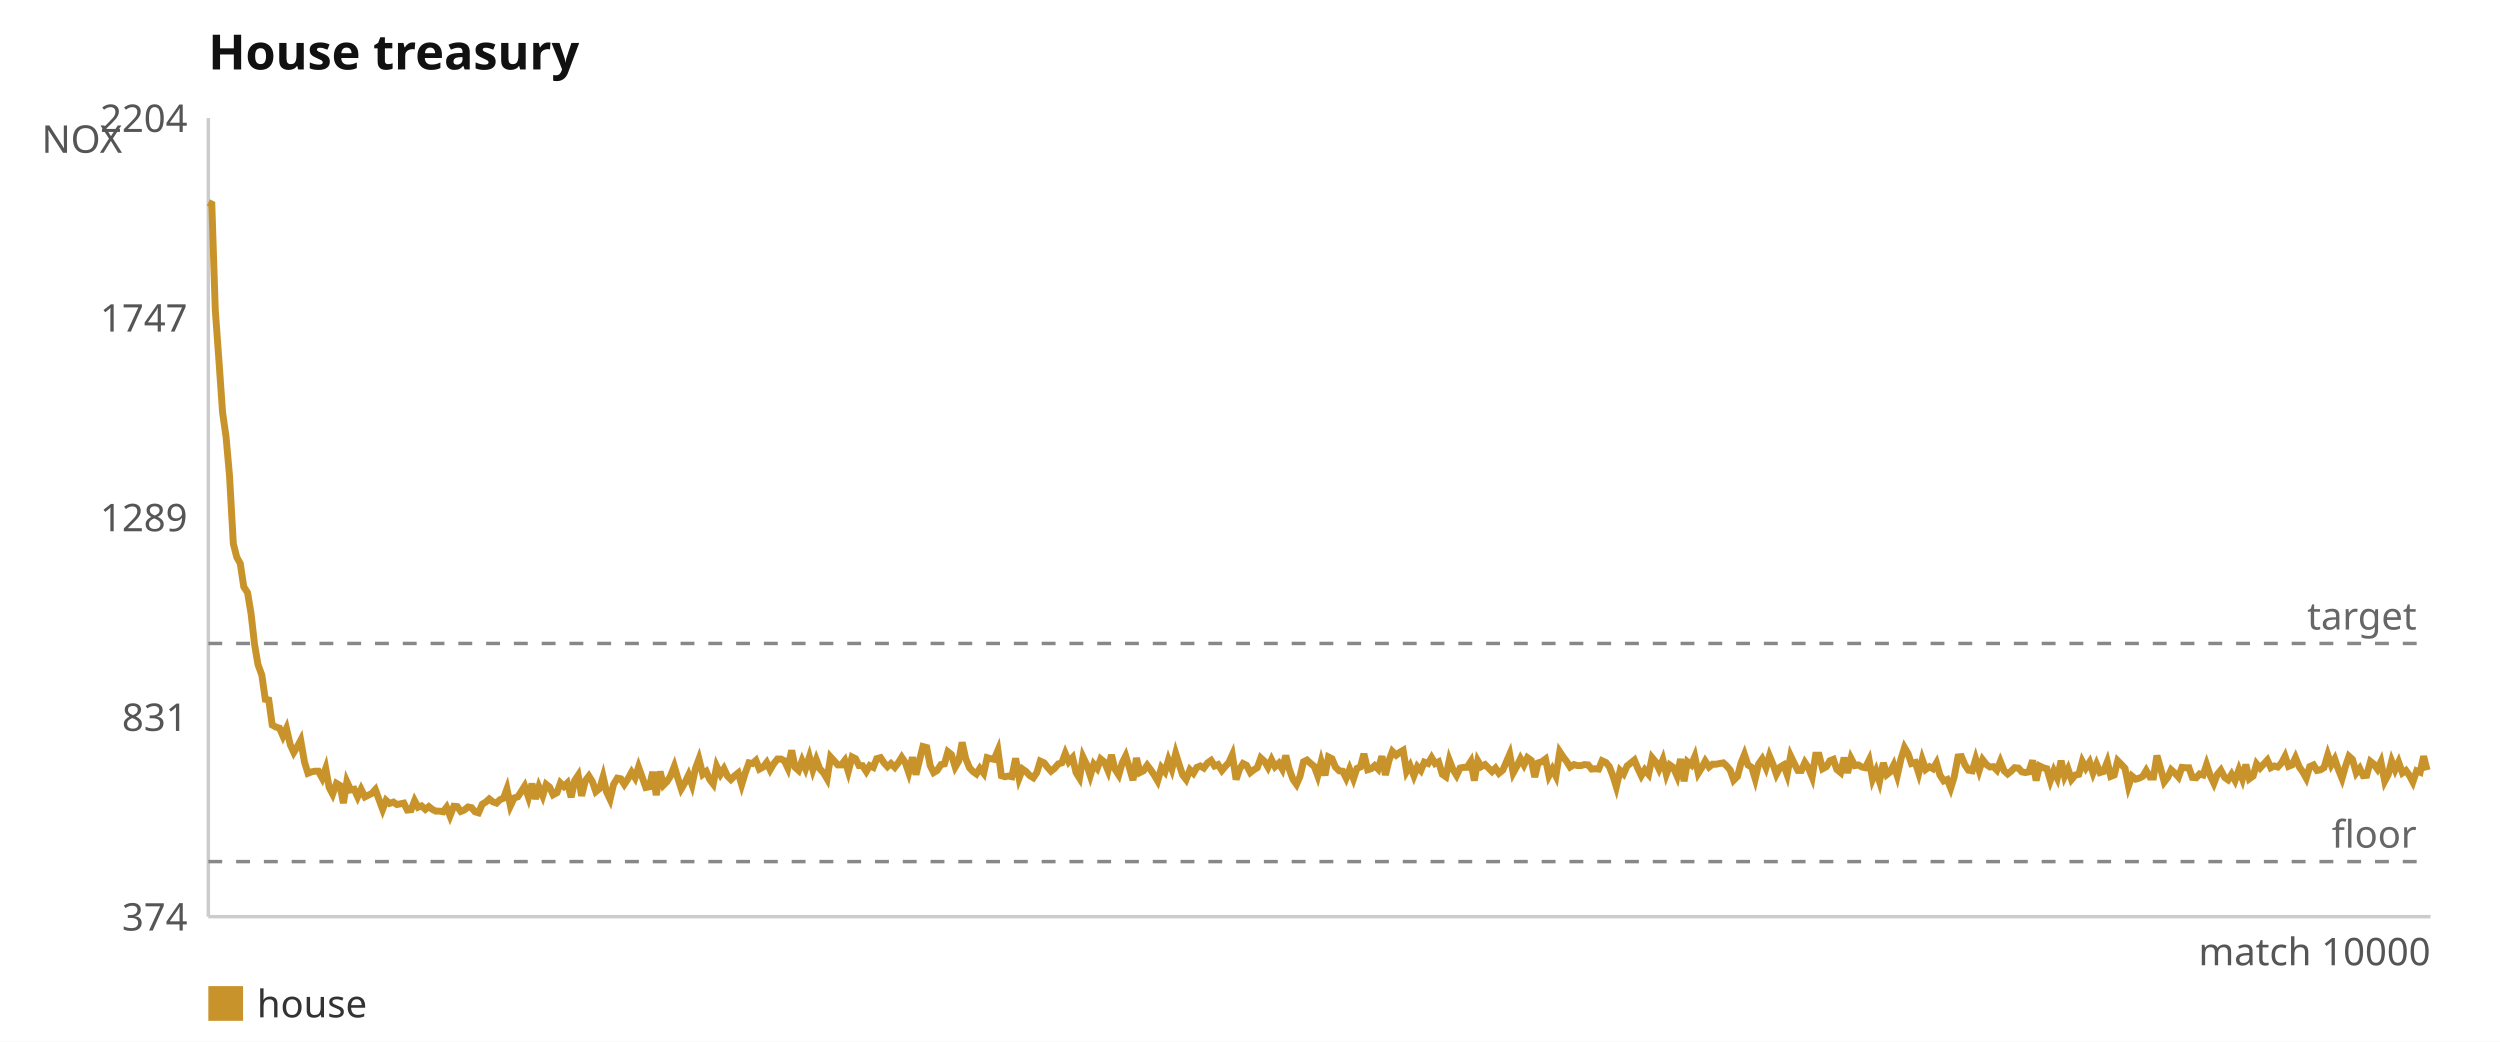
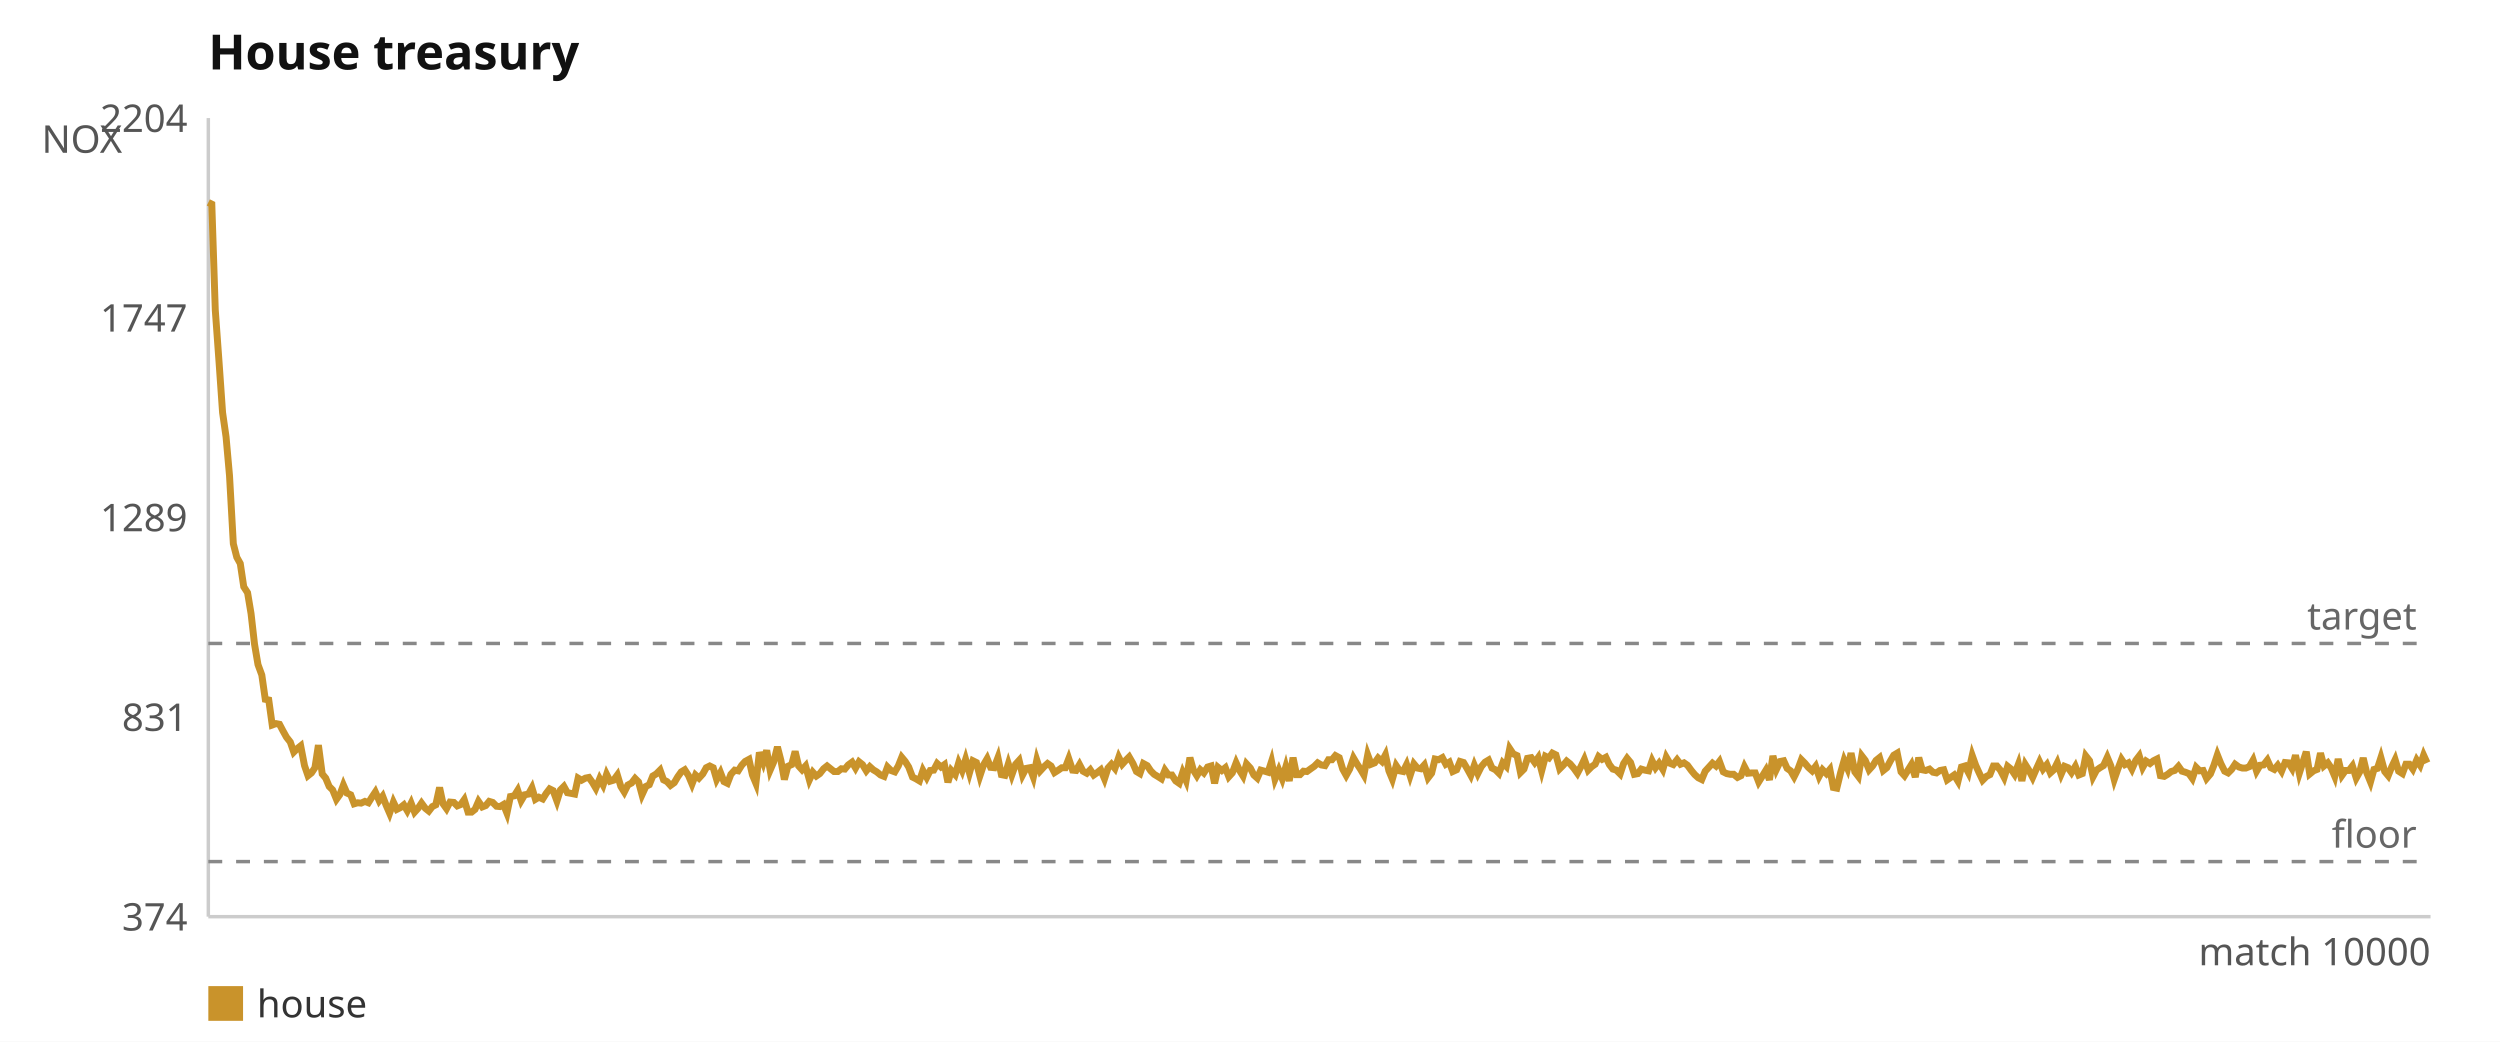
<svg xmlns="http://www.w3.org/2000/svg" viewBox="0 0 720 300" width="720" height="300" font-family="system-ui,sans-serif">
  <rect width="100%" height="100%" fill="#fff" />
  <text x="60" y="20" font-size="14" font-weight="600" fill="#111">House treasury</text>
  <text x="12" y="44" font-size="11" fill="#555">NOX</text>
  <line x1="60" x2="60" y1="34" y2="264" stroke="#ccc" />
  <line x1="60" x2="700" y1="264" y2="264" stroke="#ccc" />
  <text x="54" y="268" text-anchor="end" font-size="11" fill="#555">374</text>
  <text x="54" y="210.5" text-anchor="end" font-size="11" fill="#555">831</text>
  <text x="54" y="153" text-anchor="end" font-size="11" fill="#555">1289</text>
  <text x="54" y="95.5" text-anchor="end" font-size="11" fill="#555">1747</text>
  <text x="54" y="38" text-anchor="end" font-size="11" fill="#555">2204</text>
  <line x1="60" x2="700" y1="185.314" y2="185.314" stroke="#888" stroke-dasharray="4 4" />
  <text x="696" y="181.314" text-anchor="end" font-size="11" fill="#666">target</text>
  <line x1="60" x2="700" y1="248.138" y2="248.138" stroke="#888" stroke-dasharray="4 4" />
  <text x="696" y="244.138" text-anchor="end" font-size="11" fill="#666">floor</text>
-   <polyline fill="none" stroke="#c9932b" stroke-width="2" points="60.0,58.3 61.0,58.8 62.0,89.3 63.1,104.5 64.1,118.8 65.1,125.8 66.1,137.0 67.2,156.6 68.2,160.5 69.2,162.3 70.2,169.0 71.3,170.7 72.3,176.7 73.3,185.5 74.3,191.4 75.4,194.4 76.4,201.4 77.4,201.6 78.4,208.8 79.5,209.4 80.5,209.7 81.5,212.0 82.5,209.8 83.6,214.5 84.6,216.7 85.6,215.1 86.6,213.2 87.7,219.5 88.7,222.7 89.7,222.3 90.7,222.1 91.7,222.1 92.8,224.1 93.8,221.3 94.8,226.8 95.8,228.7 96.9,225.6 97.9,226.2 98.9,231.3 99.9,225.1 101.0,227.5 102.0,227.3 103.0,229.5 104.0,227.3 105.1,229.5 106.1,229.0 107.1,228.5 108.1,227.4 109.2,230.4 110.2,233.1 111.2,230.5 112.2,231.4 113.3,231.0 114.3,231.7 115.3,231.5 116.3,231.3 117.3,233.3 118.4,233.2 119.4,230.6 120.4,232.5 121.4,232.1 122.5,233.1 123.5,232.3 124.5,233.1 125.5,233.6 126.6,233.6 127.6,233.8 128.6,232.5 129.6,235.0 130.7,232.2 131.7,232.3 132.7,233.7 133.7,233.3 134.8,232.4 135.8,232.6 136.8,233.8 137.8,234.1 138.9,231.6 139.9,231.0 140.9,230.1 141.9,230.9 143.0,231.3 144.0,230.3 145.0,229.9 146.0,227.2 147.0,232.1 148.1,229.8 149.1,229.5 150.1,228.0 151.1,226.4 152.2,229.6 153.2,225.7 154.2,230.1 155.2,226.6 156.3,229.2 157.3,225.9 158.3,226.7 159.3,228.9 160.4,228.3 161.4,225.5 162.4,226.5 163.4,225.5 164.5,229.6 165.5,224.8 166.5,223.3 167.5,229.2 168.6,224.8 169.6,223.5 170.6,225.1 171.6,228.0 172.7,227.1 173.7,223.7 174.7,228.1 175.7,230.2 176.7,225.9 177.8,224.1 178.8,224.3 179.8,225.9 180.8,224.4 181.9,222.4 182.9,224.0 183.9,220.9 184.9,223.7 186.0,226.8 187.0,226.6 188.0,222.3 189.0,229.0 190.1,222.2 191.1,226.1 192.1,225.1 193.1,223.5 194.2,220.7 195.2,224.1 196.2,227.2 197.2,225.5 198.3,223.2 199.3,226.0 200.3,221.3 201.3,218.6 202.4,223.0 203.4,222.2 204.4,224.5 205.4,225.8 206.4,220.7 207.5,223.0 208.5,221.4 209.5,223.5 210.5,224.5 211.6,223.4 212.6,222.6 213.6,226.0 214.6,222.7 215.7,219.7 216.7,219.9 217.7,219.0 218.7,221.5 219.8,220.9 220.8,219.6 221.8,221.7 222.8,220.0 223.9,218.6 224.9,218.6 225.9,219.1 226.9,221.2 228.0,216.1 229.0,221.0 230.0,221.9 231.0,219.1 232.0,221.4 233.1,218.0 234.1,221.7 235.1,218.8 236.1,221.4 237.2,222.6 238.2,224.3 239.2,218.0 240.2,219.1 241.3,220.3 242.3,220.3 243.3,219.0 244.3,222.2 245.4,218.0 246.4,218.5 247.4,220.5 248.4,220.5 249.5,222.2 250.5,220.5 251.5,221.0 252.5,218.5 253.6,218.2 254.6,219.7 255.6,220.8 256.6,219.9 257.7,221.0 258.7,219.7 259.7,218.1 260.7,219.6 261.7,222.5 262.8,218.1 263.8,223.1 264.8,219.0 265.8,215.0 266.9,215.3 267.9,220.5 268.9,222.5 269.9,221.9 271.0,220.2 272.0,220.0 273.0,216.5 274.0,217.3 275.1,220.9 276.1,219.2 277.1,213.8 278.1,218.4 279.2,221.1 280.2,222.2 281.2,222.9 282.2,221.3 283.3,222.7 284.3,218.2 285.3,218.5 286.3,218.7 287.4,216.1 288.4,223.4 289.4,223.7 290.4,223.5 291.4,223.7 292.5,218.4 293.5,224.1 294.5,221.5 295.5,222.2 296.6,223.4 297.6,224.0 298.6,222.5 299.6,219.2 300.7,219.7 301.7,221.0 302.7,222.1 303.7,221.3 304.8,220.0 305.8,219.7 306.8,217.0 307.8,219.4 308.9,218.2 309.9,222.5 310.9,224.1 311.9,218.0 313.0,220.3 314.0,223.4 315.0,220.1 316.0,221.3 317.0,218.6 318.1,219.5 319.1,221.9 320.1,217.4 321.1,221.5 322.2,223.2 323.2,219.7 324.2,217.7 325.2,220.9 326.3,224.7 327.3,218.3 328.3,222.5 329.3,222.0 330.4,220.4 331.4,221.7 332.4,223.2 333.4,224.9 334.5,221.1 335.5,222.3 336.5,218.9 337.5,221.5 338.6,217.0 339.6,220.2 340.6,223.2 341.6,224.5 342.7,221.7 343.7,222.7 344.7,221.0 345.7,220.6 346.7,221.2 347.8,219.7 348.8,219.0 349.8,220.6 350.8,220.2 351.9,221.9 352.9,220.7 353.9,219.6 354.9,217.4 356.0,224.5 357.0,221.5 358.0,219.9 359.0,220.4 360.1,222.5 361.1,221.7 362.1,221.1 363.1,218.3 364.2,219.3 365.2,221.0 366.2,218.8 367.2,220.8 368.3,219.8 369.3,221.5 370.3,217.6 371.3,221.5 372.4,224.5 373.4,225.9 374.4,223.6 375.4,219.4 376.4,218.9 377.5,219.9 378.5,220.7 379.5,223.4 380.5,219.4 381.6,223.3 382.6,218.0 383.6,218.5 384.6,220.9 385.7,222.0 386.7,222.1 387.7,224.1 388.7,221.5 389.8,224.3 390.8,221.3 391.8,220.9 392.8,217.1 393.9,221.7 394.9,221.4 395.9,220.5 396.9,221.5 398.0,217.8 399.0,223.2 400.0,219.1 401.0,216.4 402.1,217.5 403.1,216.7 404.1,216.1 405.1,222.2 406.1,220.5 407.2,223.4 408.2,220.8 409.2,221.9 410.2,219.5 411.3,219.9 412.3,218.2 413.3,219.9 414.3,219.4 415.4,223.0 416.4,223.7 417.4,218.9 418.4,221.5 419.5,223.3 420.5,221.2 421.5,221.0 422.5,221.0 423.6,219.3 424.6,224.8 425.6,219.1 426.6,220.8 427.7,220.2 428.7,221.2 429.7,222.2 430.7,221.2 431.7,222.7 432.8,221.8 433.8,219.5 434.8,217.2 435.8,222.6 436.9,220.6 437.9,218.5 438.9,220.3 439.9,218.2 441.0,219.0 442.0,223.8 443.0,219.7 444.0,219.4 445.1,218.6 446.1,223.4 447.1,221.5 448.1,223.5 449.2,216.5 450.2,218.0 451.2,219.3 452.2,220.9 453.3,220.2 454.3,220.5 455.3,220.5 456.3,220.2 457.4,220.3 458.4,221.5 459.4,221.4 460.4,221.5 461.4,219.1 462.5,219.6 463.5,220.8 464.5,223.4 465.5,226.6 466.6,221.9 467.6,222.9 468.6,220.6 469.6,219.8 470.7,218.9 471.7,221.3 472.7,223.4 473.7,221.7 474.8,223.0 475.8,218.2 476.8,219.4 477.8,221.5 478.9,218.8 479.9,223.0 480.9,220.3 481.9,221.0 483.0,223.5 484.0,218.6 485.0,225.0 486.0,219.4 487.1,220.3 488.1,217.9 489.1,222.7 490.1,221.1 491.1,219.2 492.2,220.9 493.2,220.1 494.2,220.1 495.2,219.9 496.3,219.7 497.3,220.6 498.3,221.8 499.3,224.7 500.4,223.6 501.4,219.8 502.4,217.3 503.4,220.3 504.5,221.0 505.5,224.3 506.5,220.0 507.5,218.6 508.6,221.1 509.6,217.7 510.6,220.1 511.6,223.0 512.7,220.9 513.7,220.3 514.7,223.1 515.7,217.7 516.7,219.8 517.8,221.9 518.8,221.9 519.8,219.6 520.8,221.1 521.9,223.8 522.9,217.5 523.9,217.5 524.9,221.4 526.0,220.8 527.0,219.1 528.0,218.7 529.0,221.6 530.1,222.5 531.1,218.2 532.1,222.6 533.1,218.4 534.2,220.5 535.2,220.3 536.2,220.9 537.2,221.1 538.3,218.9 539.3,224.4 540.3,222.0 541.3,225.1 542.4,219.7 543.4,223.1 544.4,222.3 545.4,220.3 546.4,223.4 547.5,218.5 548.5,215.3 549.5,217.0 550.5,219.9 551.6,219.6 552.6,222.7 553.6,218.7 554.6,221.6 555.7,220.8 556.7,221.4 557.7,219.7 558.7,223.2 559.8,224.9 560.8,224.5 561.8,227.0 562.8,223.8 563.9,218.0 564.9,217.9 565.9,220.3 566.9,221.8 568.0,222.0 569.0,218.6 570.0,221.9 571.0,218.8 572.1,220.2 573.1,220.9 574.1,220.8 575.1,221.8 576.1,219.3 577.2,222.0 578.2,222.9 579.2,222.1 580.2,221.1 581.3,221.2 582.3,222.3 583.3,222.5 584.3,222.3 585.4,219.0 586.4,224.8 587.4,220.6 588.4,221.1 589.5,221.4 590.5,224.8 591.5,222.0 592.5,224.1 593.6,219.1 594.6,223.6 595.6,221.5 596.6,224.5 597.7,223.2 598.7,223.0 599.7,219.3 600.7,221.2 601.8,219.5 602.8,222.6 603.8,220.1 604.8,222.5 605.8,222.2 606.9,219.4 607.9,223.6 608.9,223.2 609.9,219.1 611.0,220.2 612.0,221.3 613.0,226.4 614.0,223.5 615.1,224.4 616.1,224.1 617.1,223.6 618.1,221.9 619.2,223.8 620.2,223.8 621.2,217.6 622.2,221.1 623.3,225.2 624.3,223.9 625.3,221.7 626.3,222.6 627.4,223.8 628.4,221.0 629.4,221.1 630.4,221.1 631.4,223.9 632.5,224.0 633.5,222.9 634.5,223.2 635.5,220.2 636.6,223.5 637.6,225.6 638.6,223.0 639.6,221.8 640.7,223.9 641.7,224.6 642.7,223.0 643.7,224.8 644.8,221.7 645.8,224.3 646.8,220.2 647.8,224.3 648.9,223.5 649.9,220.0 650.9,221.2 651.9,220.1 653.0,218.9 654.0,221.1 655.0,220.6 656.0,220.9 657.1,219.7 658.1,217.8 659.1,220.7 660.1,220.3 661.1,218.2 662.2,220.9 663.2,222.3 664.2,224.1 665.2,220.8 666.3,220.3 667.3,221.9 668.3,221.7 669.3,221.1 670.4,217.4 671.4,220.3 672.4,218.6 673.4,221.5 674.5,224.2 675.5,220.7 676.5,217.8 677.5,218.7 678.6,222.6 679.6,221.3 680.6,223.4 681.6,223.3 682.7,219.3 683.7,220.1 684.7,221.5 685.7,219.4 686.8,225.0 687.8,223.1 688.8,219.2 689.8,221.7 690.8,219.5 691.9,222.6 692.9,221.9 693.9,223.3 694.9,225.2 696.0,222.0 697.0,222.4 698.0,217.8 699.0,221.8" />
+   <polyline fill="none" stroke="#c9932b" stroke-width="2" points="60.0,58.3 61.0,58.8 62.0,89.3 63.1,104.5 64.1,118.8 65.1,125.8 66.1,137.0 67.2,156.6 68.2,160.5 69.2,162.3 70.2,169.0 71.3,170.7 72.3,176.7 73.3,185.5 74.3,191.4 75.4,194.4 76.4,201.4 77.4,201.6 78.4,208.8 79.5,208.4 80.5,208.6 81.5,210.5 82.5,212.3 83.6,213.7 84.6,216.6 85.6,215.6 86.6,214.8 87.7,220.5 88.7,223.4 89.7,222.6 90.7,221.1 91.7,214.6 92.8,222.9 93.8,224.1 94.8,226.5 95.8,227.5 96.9,230.2 97.9,228.8 98.9,226.1 99.9,228.4 101.0,228.9 102.0,231.5 103.0,231.2 104.0,231.3 105.1,230.8 106.1,231.2 107.1,229.6 108.1,228.1 109.2,230.6 110.2,229.3 111.2,231.9 112.2,234.2 113.3,231.0 114.3,233.1 115.3,232.6 116.3,231.8 117.3,233.5 118.4,231.3 119.4,233.9 120.4,232.8 121.4,231.3 122.5,232.8 123.5,233.6 124.5,232.3 125.5,231.8 126.6,226.8 127.6,231.5 128.6,232.9 129.6,231.0 130.7,231.1 131.7,232.1 132.7,231.7 133.7,230.3 134.8,233.9 135.8,233.9 136.8,233.1 137.8,230.8 138.9,232.4 139.9,232.0 140.9,230.8 141.9,231.1 143.0,232.2 144.0,232.3 145.0,231.7 146.0,234.2 147.0,229.4 148.1,229.2 149.1,227.6 150.1,230.6 151.1,228.9 152.2,228.7 153.2,226.9 154.2,230.2 155.2,229.6 156.3,230.1 157.3,228.5 158.3,227.2 159.3,227.7 160.4,230.7 161.4,227.5 162.4,226.5 163.4,228.3 164.5,228.5 165.5,228.7 166.5,224.1 167.5,224.7 168.6,224.1 169.6,223.9 170.6,225.3 171.6,227.0 172.7,224.3 173.7,226.1 174.7,223.0 175.7,225.0 176.7,224.7 177.8,223.2 178.8,226.5 179.8,228.1 180.8,226.1 181.9,225.5 182.9,224.2 183.9,225.2 184.9,228.9 186.0,226.5 187.0,226.0 188.0,223.5 189.0,222.9 190.1,221.8 191.1,224.6 192.1,225.1 193.1,226.2 194.2,225.4 195.2,223.7 196.2,222.3 197.2,221.7 198.3,223.4 199.3,225.8 200.3,223.2 201.3,224.1 202.4,222.9 203.4,221.1 204.4,220.6 205.4,221.1 206.4,224.5 207.5,222.5 208.5,225.1 209.5,225.6 210.5,223.0 211.6,221.8 212.6,222.0 213.6,220.4 214.6,219.3 215.7,218.7 216.7,223.2 217.7,225.6 218.7,216.7 219.8,219.6 220.8,216.1 221.8,221.8 222.8,219.5 223.9,215.1 224.9,219.0 225.9,224.5 226.9,220.7 228.0,220.2 229.0,216.4 230.0,220.6 231.0,221.7 232.0,220.6 233.1,224.6 234.1,222.4 235.1,223.5 236.1,222.8 237.2,221.4 238.2,220.6 239.2,221.4 240.2,222.2 241.3,222.2 242.3,221.4 243.3,221.5 244.3,220.3 245.4,219.5 246.4,221.2 247.4,219.4 248.4,220.2 249.5,222.0 250.5,220.8 251.5,221.7 252.5,222.3 253.6,223.2 254.6,223.6 255.6,220.9 256.6,221.9 257.7,222.3 258.7,220.6 259.7,218.1 260.7,219.3 261.7,220.9 262.8,223.8 263.8,224.3 264.8,224.9 265.8,221.9 266.9,223.9 267.9,221.9 268.9,221.8 269.9,219.9 271.0,220.9 272.0,220.2 273.0,225.3 274.0,221.9 275.1,223.1 276.1,219.7 277.1,221.9 278.1,218.7 279.2,222.6 280.2,219.1 281.2,219.6 282.2,223.5 283.3,220.2 284.3,218.5 285.3,221.0 286.3,221.1 287.4,218.2 288.4,223.1 289.4,223.3 290.4,220.0 291.4,223.2 292.5,220.1 293.5,219.0 294.5,223.2 295.5,221.3 296.6,221.1 297.6,223.8 298.6,218.9 299.6,222.0 300.7,220.8 301.7,219.9 302.7,220.6 303.7,222.5 304.8,221.8 305.8,221.1 306.8,221.1 307.8,218.5 308.9,221.8 309.9,221.9 310.9,220.2 311.9,222.1 313.0,222.7 314.0,221.7 315.0,223.2 316.0,222.5 317.0,221.7 318.1,224.3 319.1,221.2 320.1,220.1 321.1,221.3 322.2,218.1 323.2,220.1 324.2,219.0 325.2,218.0 326.3,219.9 327.3,222.2 328.3,222.8 329.3,219.9 330.4,220.5 331.4,222.0 332.4,223.0 333.4,223.6 334.5,224.3 335.5,221.8 336.5,223.2 337.5,223.2 338.6,224.9 339.6,225.6 340.6,222.5 341.6,224.8 342.7,218.2 343.7,221.8 344.7,223.4 345.7,221.7 346.7,222.6 347.8,220.9 348.8,220.6 349.8,225.6 350.8,221.0 351.9,221.9 352.9,221.1 353.9,223.7 354.9,222.6 356.0,219.7 357.0,221.9 358.0,223.5 359.0,220.0 360.1,221.2 361.1,223.2 362.1,224.1 363.1,221.8 364.2,222.1 365.2,222.4 366.2,219.3 367.2,224.4 368.3,221.8 369.3,224.3 370.3,220.9 371.3,224.9 372.4,218.2 373.4,223.1 374.4,223.1 375.4,222.1 376.4,222.2 377.5,221.4 378.5,220.7 379.5,219.7 380.5,220.3 381.6,220.5 382.6,218.8 383.6,218.8 384.6,217.6 385.7,218.2 386.7,221.5 387.7,223.3 388.7,221.5 389.8,218.3 390.8,220.0 391.8,221.5 392.8,223.2 393.9,217.4 394.9,220.1 395.9,219.7 396.9,218.3 398.0,219.3 399.0,217.4 400.0,222.0 401.0,224.4 402.1,220.5 403.1,222.0 404.1,222.2 405.1,220.2 406.1,223.4 407.2,220.0 408.2,221.2 409.2,221.4 410.2,220.3 411.3,224.0 412.3,222.7 413.3,218.6 414.3,218.8 415.4,218.2 416.4,220.1 417.4,219.5 418.4,222.2 419.5,221.7 420.5,219.3 421.5,219.6 422.5,221.3 423.6,223.3 424.6,220.4 425.6,222.8 426.6,220.8 427.7,219.5 428.7,218.9 429.7,221.2 430.7,221.7 431.7,222.7 432.8,219.7 433.8,220.7 434.8,215.6 435.8,217.1 436.9,217.6 437.9,222.5 438.9,221.5 439.9,218.4 441.0,218.2 442.0,219.6 443.0,218.2 444.0,222.0 445.1,217.8 446.1,218.3 447.1,216.9 448.1,217.4 449.2,221.4 450.2,220.4 451.2,219.2 452.2,220.0 453.3,221.3 454.3,222.7 455.3,220.8 456.3,218.7 457.4,221.8 458.4,220.8 459.4,220.1 460.4,217.9 461.4,218.7 462.5,218.1 463.5,220.2 464.5,221.5 465.5,221.8 466.6,222.9 467.6,219.9 468.6,218.4 469.6,219.6 470.7,223.0 471.7,222.8 472.7,221.5 473.7,221.8 474.8,222.0 475.8,219.1 476.8,221.1 477.8,219.8 478.9,221.6 479.9,218.1 480.9,219.8 481.9,220.2 483.0,218.8 484.0,220.1 485.0,219.7 486.0,220.4 487.1,221.9 488.1,223.1 489.1,224.0 490.1,224.5 491.1,222.1 492.2,220.9 493.2,219.8 494.2,220.6 495.2,219.3 496.3,222.3 497.3,222.8 498.3,223.0 499.3,223.0 500.4,223.9 501.4,223.4 502.4,220.8 503.4,222.7 504.5,222.6 505.5,222.6 506.5,225.2 507.5,223.6 508.6,221.8 509.6,224.6 510.6,217.7 511.6,221.6 512.7,219.3 513.7,219.1 514.7,221.3 515.7,222.0 516.7,223.7 517.8,221.5 518.8,218.8 519.8,219.8 520.8,221.0 521.9,222.0 522.9,220.7 523.9,223.6 524.9,221.7 526.0,222.8 527.0,221.6 528.0,226.8 529.0,227.0 530.1,222.5 531.1,219.0 532.1,221.3 533.1,216.9 534.2,222.3 535.2,223.6 536.2,217.7 537.2,219.0 538.3,221.7 539.3,220.6 540.3,219.0 541.3,218.2 542.4,221.9 543.4,221.1 544.4,219.2 545.4,217.5 546.4,216.9 547.5,222.3 548.5,223.4 549.5,221.8 550.5,220.2 551.6,223.8 552.6,218.2 553.6,221.7 554.6,221.9 555.7,221.5 556.7,222.4 557.7,222.6 558.7,221.9 559.8,221.7 560.8,224.6 561.8,223.9 562.8,223.2 563.9,225.0 564.9,220.9 565.9,220.6 566.9,222.5 568.0,217.6 569.0,220.4 570.0,222.6 571.0,224.7 572.1,223.6 573.1,223.1 574.1,220.6 575.1,220.6 576.1,221.8 577.2,223.9 578.2,220.7 579.2,221.5 580.2,223.0 581.3,220.1 582.3,224.9 583.3,220.2 584.3,221.8 585.4,223.9 586.4,221.6 587.4,219.4 588.4,221.5 589.5,220.2 590.5,222.6 591.5,221.7 592.5,219.7 593.6,223.0 594.6,220.7 595.6,221.1 596.6,222.5 597.7,220.7 598.7,223.2 599.7,222.8 600.7,217.7 601.8,219.1 602.8,223.7 603.8,221.8 604.8,221.1 605.8,220.5 606.9,218.1 607.9,220.5 608.9,224.5 609.9,221.6 611.0,218.7 612.0,220.2 613.0,219.7 614.0,221.5 615.1,219.0 616.1,217.7 617.1,221.0 618.1,219.2 619.2,219.9 620.2,219.1 621.2,218.6 622.2,223.4 623.3,223.6 624.3,223.0 625.3,222.2 626.3,221.9 627.4,220.7 628.4,222.1 629.4,222.4 630.4,222.8 631.4,224.2 632.5,221.0 633.5,222.0 634.5,221.9 635.5,224.2 636.6,222.9 637.6,220.4 638.6,217.4 639.6,219.9 640.7,222.1 641.7,222.6 642.7,221.6 643.7,220.1 644.8,220.9 645.8,221.2 646.8,221.2 647.8,220.8 648.9,218.9 649.9,222.1 650.9,220.4 651.9,220.3 653.0,218.9 654.0,221.1 655.0,221.6 656.0,220.4 657.1,222.1 658.1,219.6 659.1,219.7 660.1,221.3 661.1,217.5 662.2,222.7 663.2,219.6 664.2,216.5 665.2,222.9 666.3,222.0 667.3,221.6 668.3,216.9 669.3,220.6 670.4,219.7 671.4,221.2 672.4,223.6 673.4,218.6 674.5,223.3 675.5,221.9 676.5,221.9 677.5,220.6 678.6,224.1 679.6,222.3 680.6,218.3 681.6,222.5 682.7,225.2 683.7,221.6 684.7,221.3 685.7,218.2 686.8,222.2 687.8,223.4 688.8,220.9 689.8,218.8 690.8,222.1 691.9,222.8 692.9,220.1 693.9,220.1 694.9,221.5 696.0,218.9 697.0,220.4 698.0,217.5 699.0,219.7" />
  <rect x="60" y="284" width="10" height="10" fill="#c9932b" />
  <text x="74" y="293" font-size="11" fill="#333">house</text>
  <text x="700" y="278" text-anchor="end" font-size="11" fill="#555">match 10000</text>
</svg>
